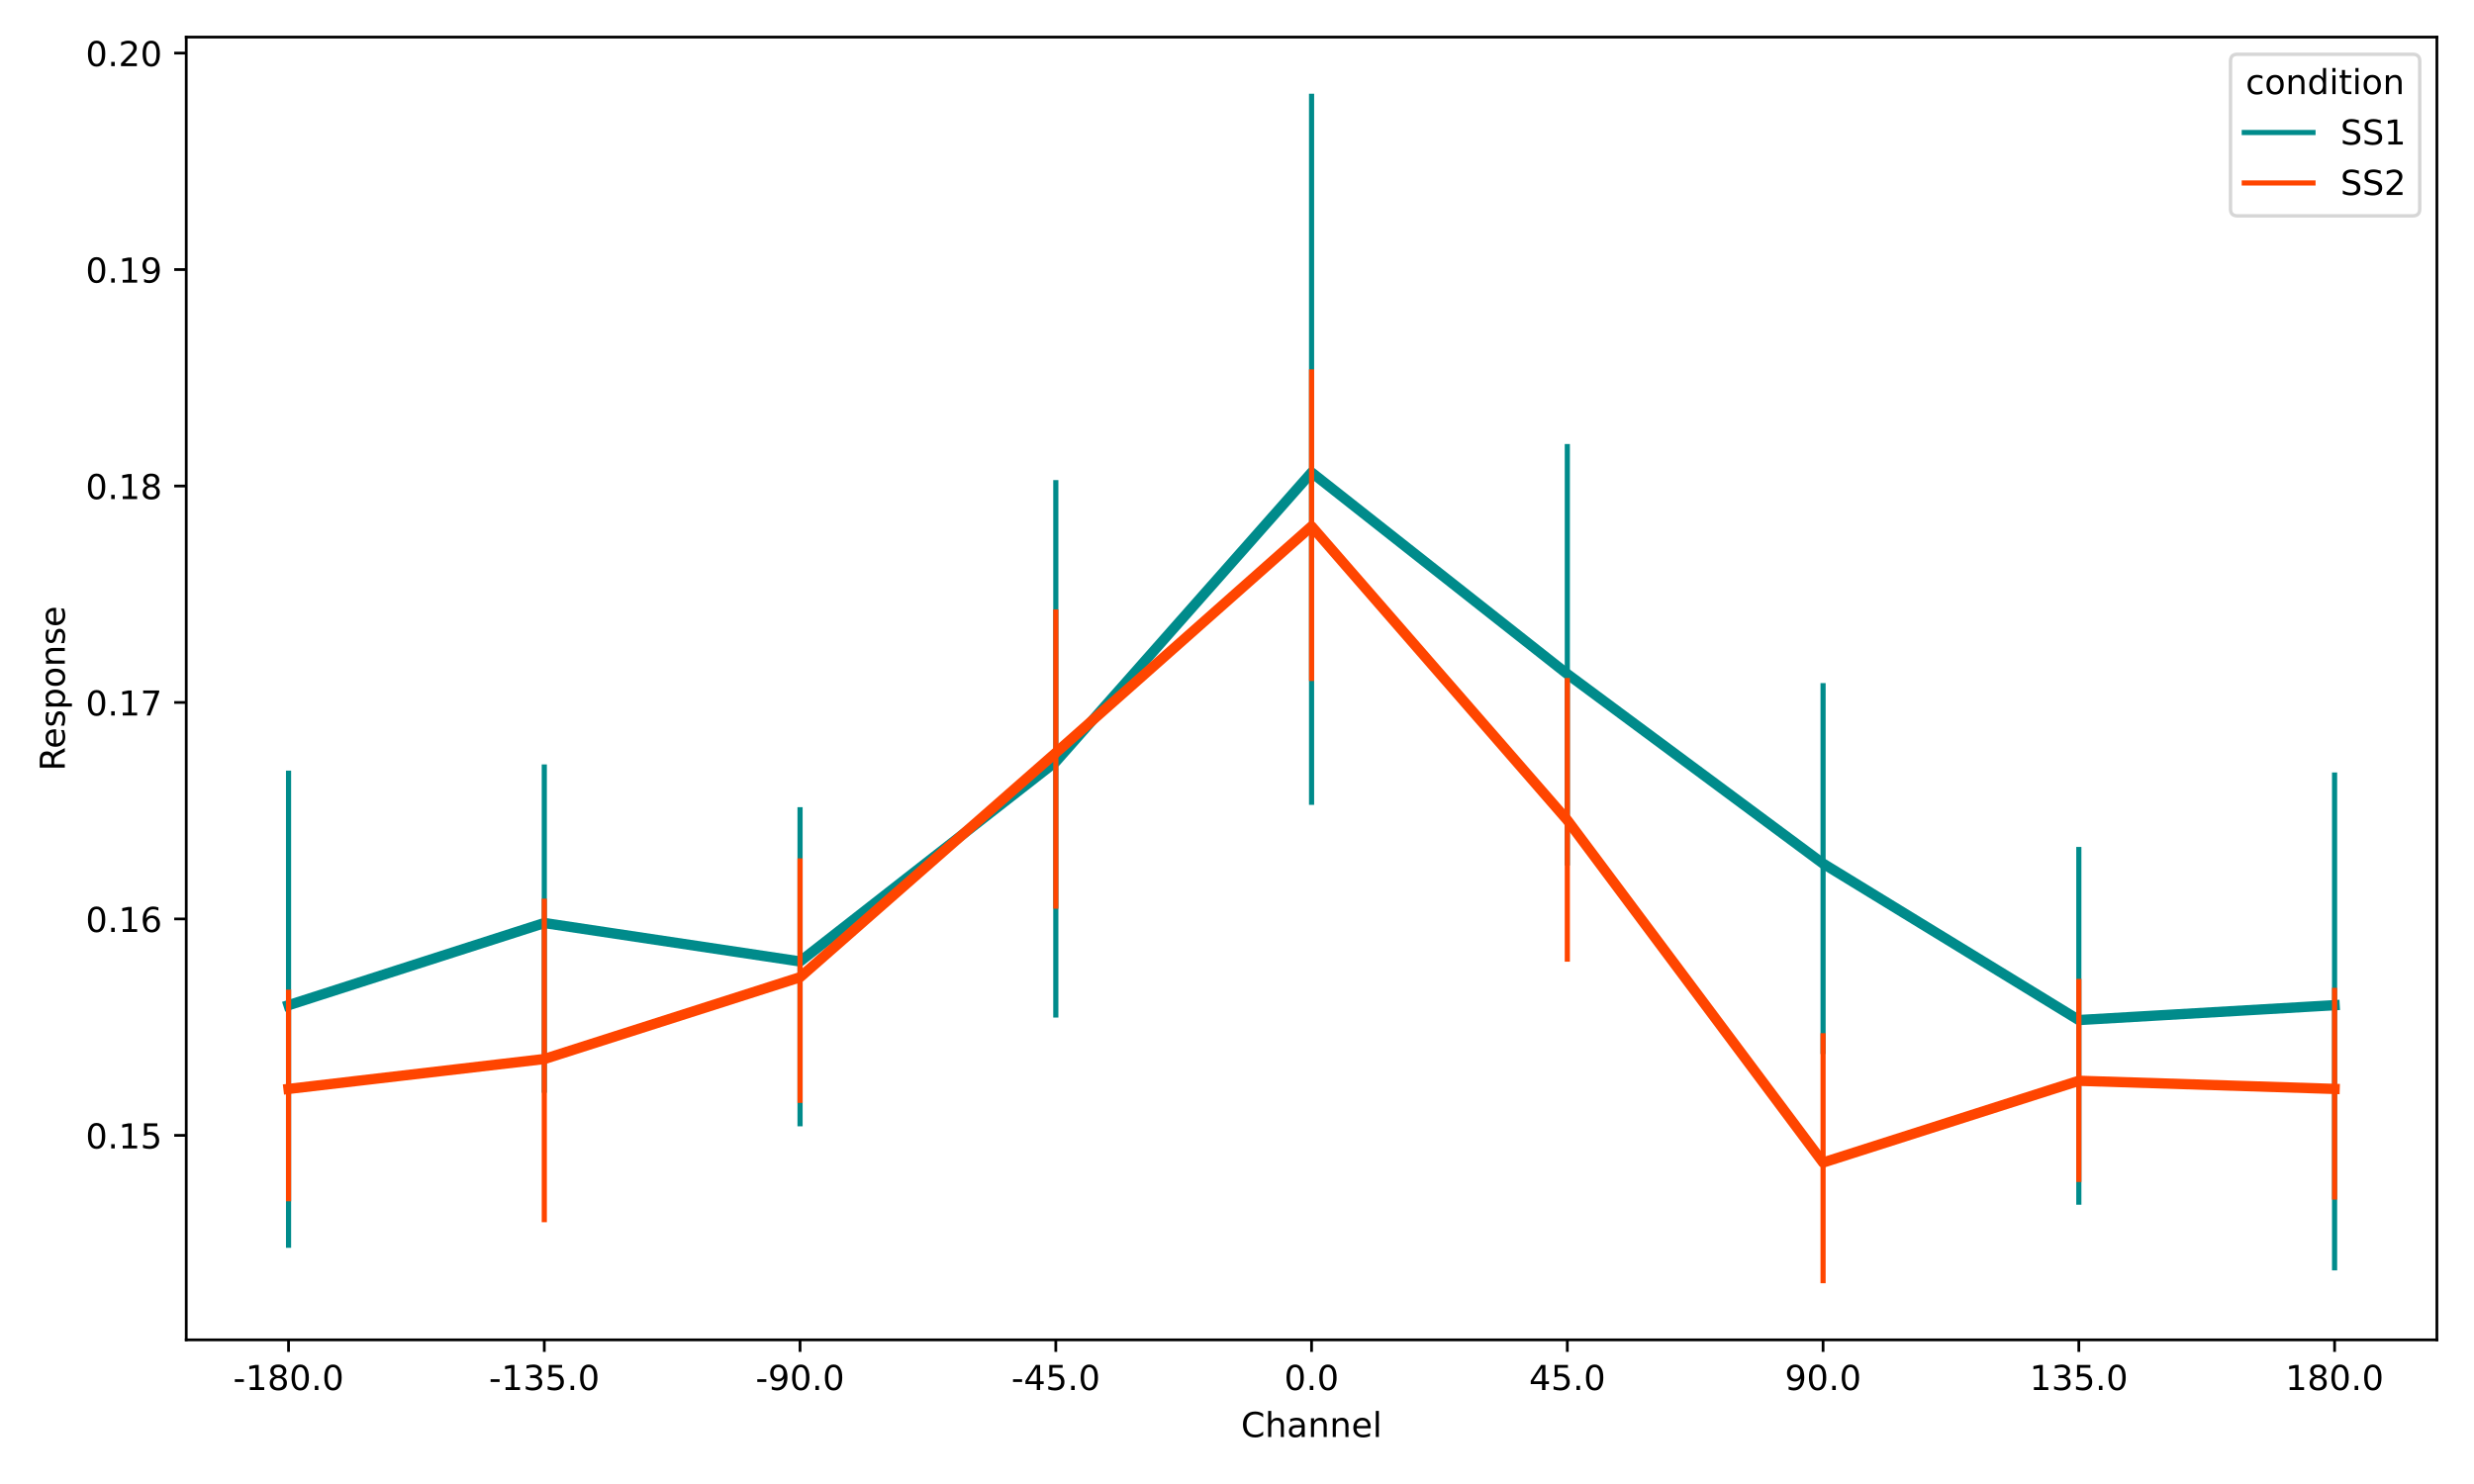
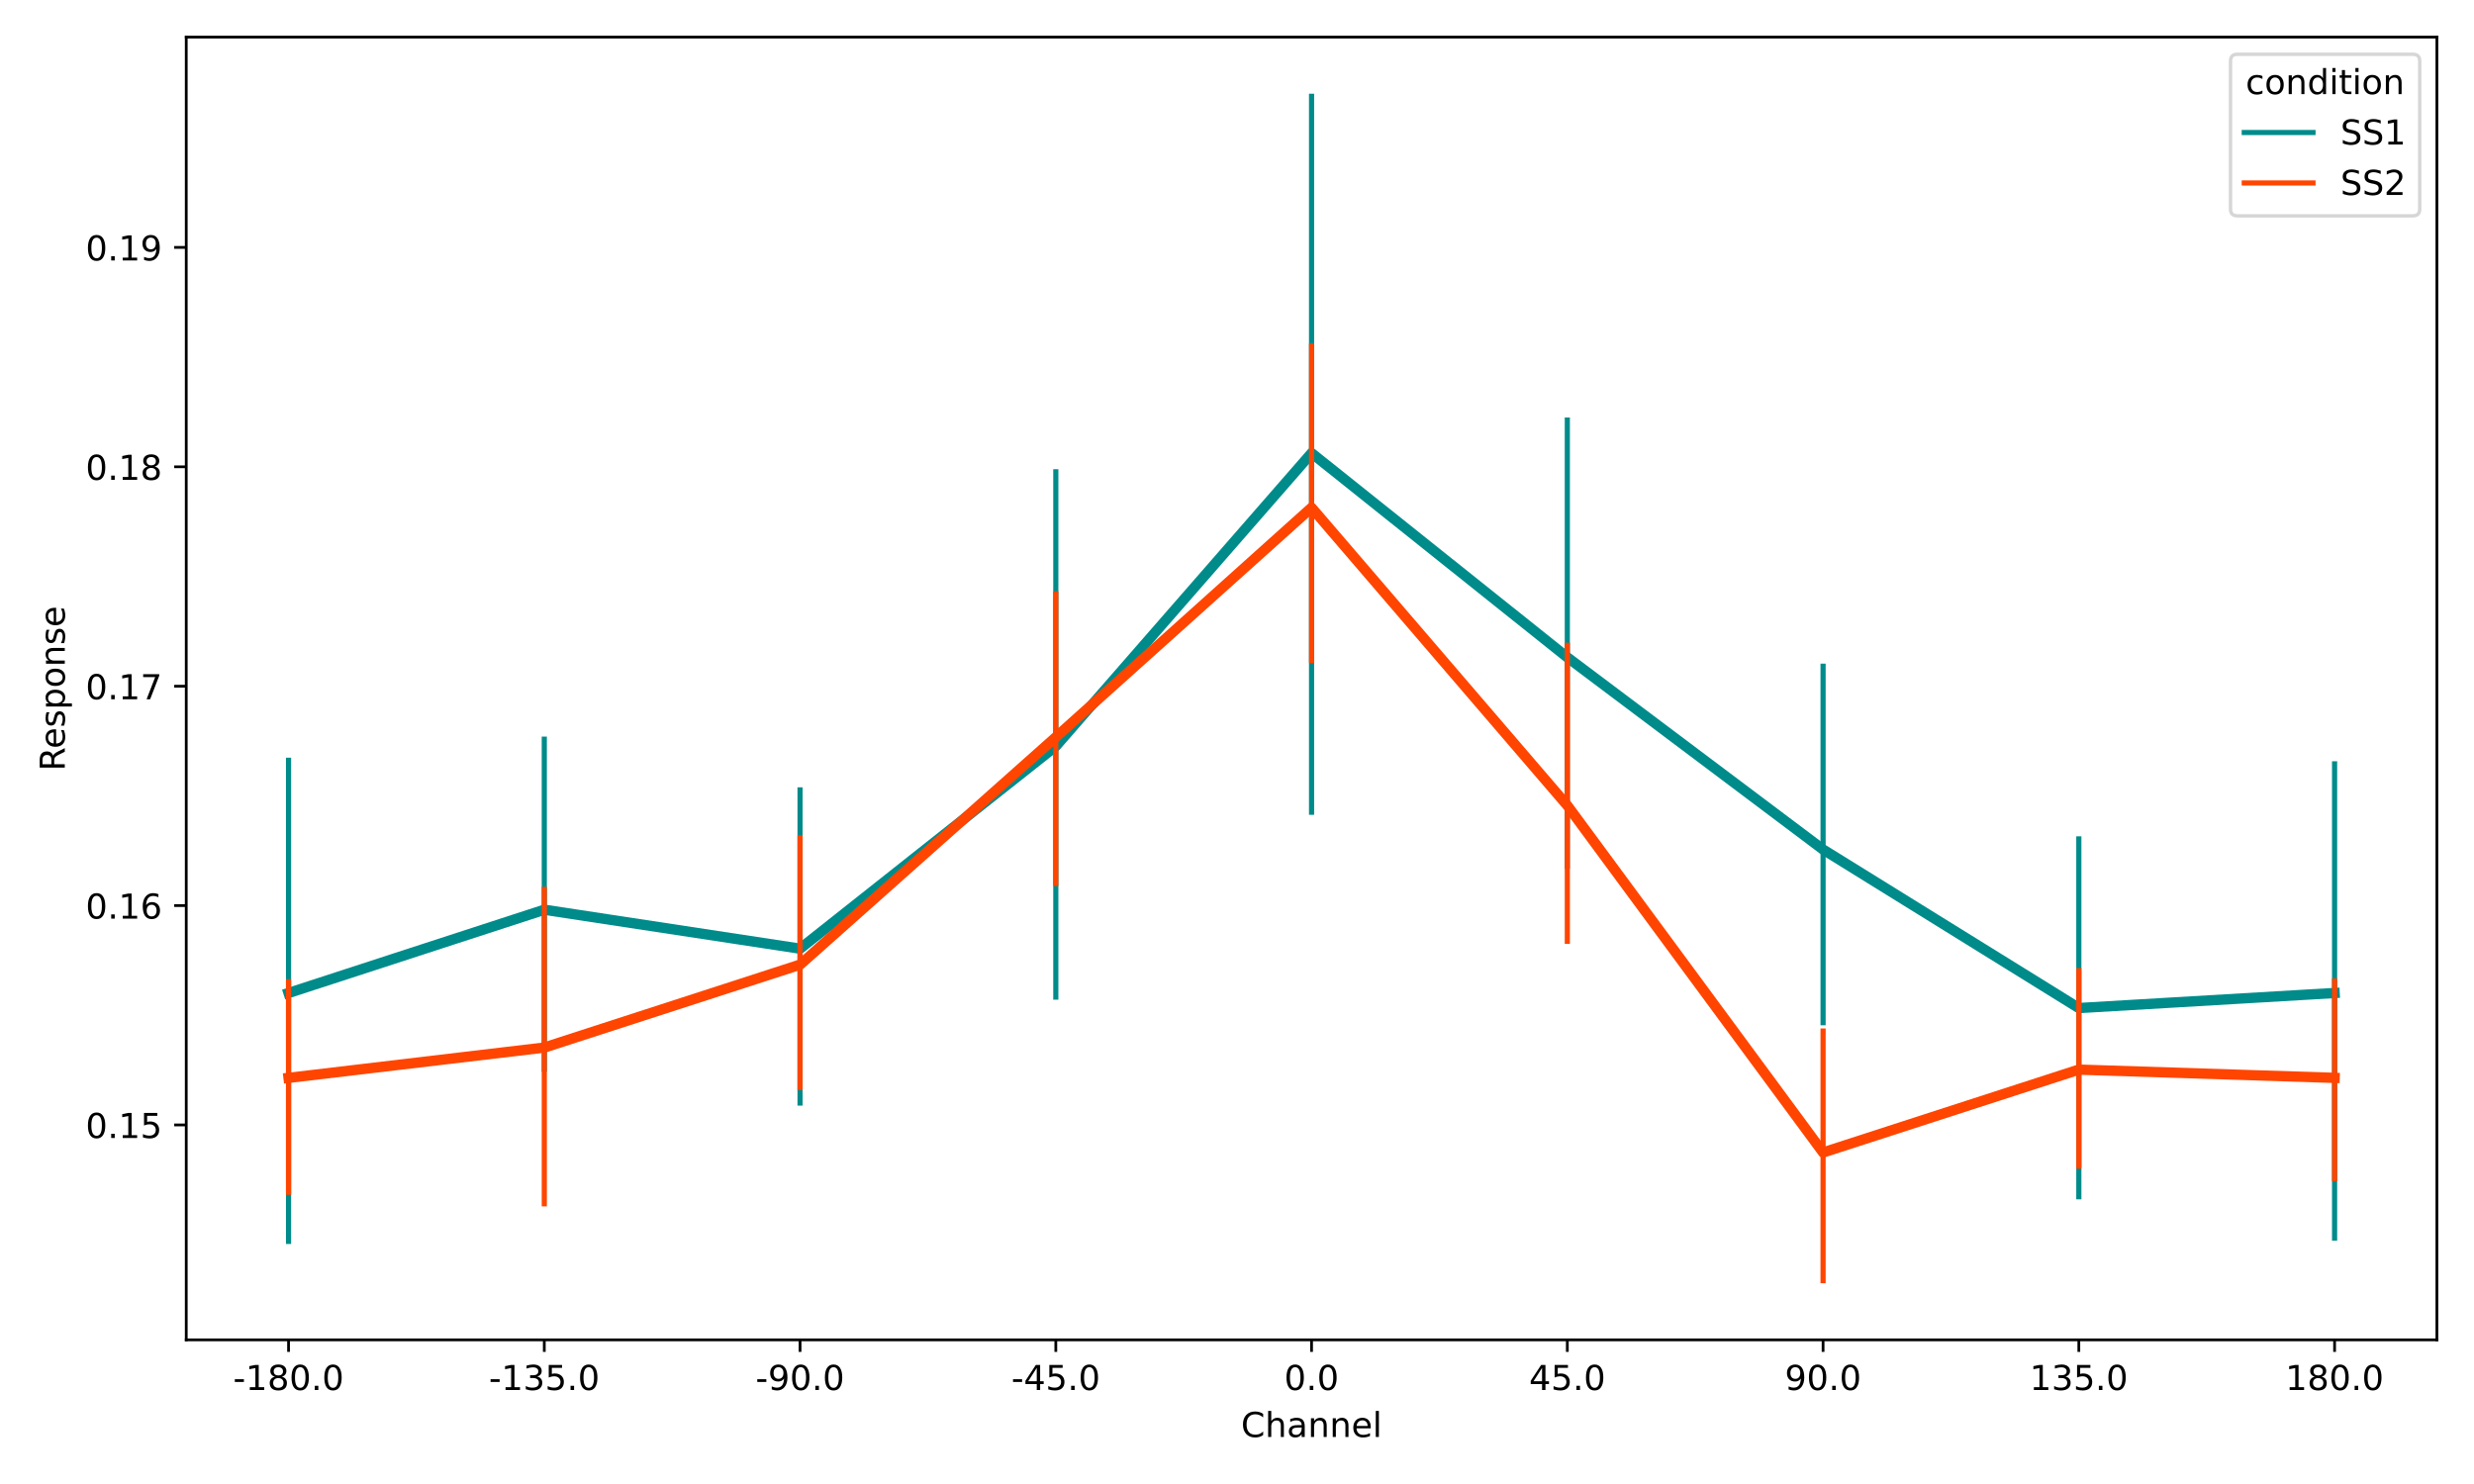
<svg xmlns="http://www.w3.org/2000/svg" xmlns:xlink="http://www.w3.org/1999/xlink" width="720pt" height="432pt" viewBox="0 0 720 432" version="1.1">
  <defs>
    <style type="text/css">*{stroke-linejoin: round; stroke-linecap: butt}</style>
  </defs>
  <g id="figure_1">
    <g id="patch_1">
      <path d="M 0 432  L 720 432  L 720 0  L 0 0  z " style="fill: #ffffff" />
    </g>
    <g id="axes_1">
      <g id="patch_2">
        <path d="M 54.2 390.04  L 709.2 390.04  L 709.2 10.8  L 54.2 10.8  z " style="fill: #ffffff" />
      </g>
      <g id="matplotlib.axis_1">
        <g id="xtick_1">
          <g id="line2d_1">
            <defs>
-               <path id="m1fd7bcbd17" d="M 0 0  L 0 3.5  " style="stroke: #000000; stroke-width: 0.8" />
+               <path id="m93ce94d914" d="M 0 0  L 0 3.5  " style="stroke: #000000; stroke-width: 0.8" />
            </defs>
            <g>
-               <use xlink:href="#m1fd7bcbd17" x="83.973" y="390.04" style="stroke: #000000; stroke-width: 0.8" />
+               <use xlink:href="#m93ce94d914" x="83.973" y="390.04" style="stroke: #000000; stroke-width: 0.8" />
            </g>
          </g>
          <g id="text_1">
-             <g transform="translate(67.85476 404.6384) scale(0.1 -0.1)">
-               <defs>
-                 <path id="DejaVuSans-2d" d="M 313 2009  L 1997 2009  L 1997 1497  L 313 1497  L 313 2009  z " transform="scale(0.015625)" />
-                 <path id="DejaVuSans-31" d="M 794 531  L 1825 531  L 1825 4091  L 703 3866  L 703 4441  L 1819 4666  L 2450 4666  L 2450 531  L 3481 531  L 3481 0  L 794 0  L 794 531  z " transform="scale(0.015625)" />
-                 <path id="DejaVuSans-38" d="M 2034 2216  Q 1584 2216 1326 1975  Q 1069 1734 1069 1313  Q 1069 891 1326 650  Q 1584 409 2034 409  Q 2484 409 2743 651  Q 3003 894 3003 1313  Q 3003 1734 2745 1975  Q 2488 2216 2034 2216  z M 1403 2484  Q 997 2584 770 2862  Q 544 3141 544 3541  Q 544 4100 942 4425  Q 1341 4750 2034 4750  Q 2731 4750 3128 4425  Q 3525 4100 3525 3541  Q 3525 3141 3298 2862  Q 3072 2584 2669 2484  Q 3125 2378 3379 2068  Q 3634 1759 3634 1313  Q 3634 634 3220 271  Q 2806 -91 2034 -91  Q 1263 -91 848 271  Q 434 634 434 1313  Q 434 1759 690 2068  Q 947 2378 1403 2484  z M 1172 3481  Q 1172 3119 1398 2916  Q 1625 2713 2034 2713  Q 2441 2713 2670 2916  Q 2900 3119 2900 3481  Q 2900 3844 2670 4047  Q 2441 4250 2034 4250  Q 1625 4250 1398 4047  Q 1172 3844 1172 3481  z " transform="scale(0.015625)" />
-                 <path id="DejaVuSans-30" d="M 2034 4250  Q 1547 4250 1301 3770  Q 1056 3291 1056 2328  Q 1056 1369 1301 889  Q 1547 409 2034 409  Q 2525 409 2770 889  Q 3016 1369 3016 2328  Q 3016 3291 2770 3770  Q 2525 4250 2034 4250  z M 2034 4750  Q 2819 4750 3233 4129  Q 3647 3509 3647 2328  Q 3647 1150 3233 529  Q 2819 -91 2034 -91  Q 1250 -91 836 529  Q 422 1150 422 2328  Q 422 3509 836 4129  Q 1250 4750 2034 4750  z " transform="scale(0.015625)" />
-                 <path id="DejaVuSans-2e" d="M 684 794  L 1344 794  L 1344 0  L 684 0  L 684 794  z " transform="scale(0.015625)" />
-               </defs>
-               <use xlink:href="#DejaVuSans-2d" />
-               <use xlink:href="#DejaVuSans-31" x="36.084" />
-               <use xlink:href="#DejaVuSans-38" x="99.707" />
-               <use xlink:href="#DejaVuSans-30" x="163.33" />
-               <use xlink:href="#DejaVuSans-2e" x="226.953" />
-               <use xlink:href="#DejaVuSans-30" x="258.74" />
-             </g>
+             <text style="font: 10px 'DejaVu Sans', 'Bitstream Vera Sans', 'Computer Modern Sans Serif', 'Lucida Grande', 'Verdana', 'Geneva', 'Lucid', 'Arial', 'Helvetica', 'Avant Garde', sans-serif; text-anchor: middle" x="83.973" y="404.638" transform="rotate(-0 83.97273 404.6384)">-180.0</text>
          </g>
        </g>
        <g id="xtick_2">
          <g id="line2d_2">
            <g>
-               <use xlink:href="#m1fd7bcbd17" x="158.405" y="390.04" style="stroke: #000000; stroke-width: 0.8" />
+               <use xlink:href="#m93ce94d914" x="158.405" y="390.04" style="stroke: #000000; stroke-width: 0.8" />
            </g>
          </g>
          <g id="text_2">
-             <g transform="translate(142.2866 404.6384) scale(0.1 -0.1)">
-               <defs>
-                 <path id="DejaVuSans-33" d="M 2597 2516  Q 3050 2419 3304 2112  Q 3559 1806 3559 1356  Q 3559 666 3084 287  Q 2609 -91 1734 -91  Q 1441 -91 1130 -33  Q 819 25 488 141  L 488 750  Q 750 597 1062 519  Q 1375 441 1716 441  Q 2309 441 2620 675  Q 2931 909 2931 1356  Q 2931 1769 2642 2001  Q 2353 2234 1838 2234  L 1294 2234  L 1294 2753  L 1863 2753  Q 2328 2753 2575 2939  Q 2822 3125 2822 3475  Q 2822 3834 2567 4026  Q 2313 4219 1838 4219  Q 1578 4219 1281 4162  Q 984 4106 628 3988  L 628 4550  Q 988 4650 1302 4700  Q 1616 4750 1894 4750  Q 2613 4750 3031 4423  Q 3450 4097 3450 3541  Q 3450 3153 3228 2886  Q 3006 2619 2597 2516  z " transform="scale(0.015625)" />
-                 <path id="DejaVuSans-35" d="M 691 4666  L 3169 4666  L 3169 4134  L 1269 4134  L 1269 2991  Q 1406 3038 1543 3061  Q 1681 3084 1819 3084  Q 2600 3084 3056 2656  Q 3513 2228 3513 1497  Q 3513 744 3044 326  Q 2575 -91 1722 -91  Q 1428 -91 1123 -41  Q 819 9 494 109  L 494 744  Q 775 591 1075 516  Q 1375 441 1709 441  Q 2250 441 2565 725  Q 2881 1009 2881 1497  Q 2881 1984 2565 2268  Q 2250 2553 1709 2553  Q 1456 2553 1204 2497  Q 953 2441 691 2322  L 691 4666  z " transform="scale(0.015625)" />
-               </defs>
-               <use xlink:href="#DejaVuSans-2d" />
-               <use xlink:href="#DejaVuSans-31" x="36.084" />
-               <use xlink:href="#DejaVuSans-33" x="99.707" />
-               <use xlink:href="#DejaVuSans-35" x="163.33" />
-               <use xlink:href="#DejaVuSans-2e" x="226.953" />
-               <use xlink:href="#DejaVuSans-30" x="258.74" />
-             </g>
+             <text style="font: 10px 'DejaVu Sans', 'Bitstream Vera Sans', 'Computer Modern Sans Serif', 'Lucida Grande', 'Verdana', 'Geneva', 'Lucid', 'Arial', 'Helvetica', 'Avant Garde', sans-serif; text-anchor: middle" x="158.405" y="404.638" transform="rotate(-0 158.4045 404.6384)">-135.0</text>
          </g>
        </g>
        <g id="xtick_3">
          <g id="line2d_3">
            <g>
-               <use xlink:href="#m1fd7bcbd17" x="232.836" y="390.04" style="stroke: #000000; stroke-width: 0.8" />
+               <use xlink:href="#m93ce94d914" x="232.836" y="390.04" style="stroke: #000000; stroke-width: 0.8" />
            </g>
          </g>
          <g id="text_3">
-             <g transform="translate(219.8996 404.6384) scale(0.1 -0.1)">
-               <defs>
-                 <path id="DejaVuSans-39" d="M 703 97  L 703 672  Q 941 559 1184 500  Q 1428 441 1663 441  Q 2288 441 2617 861  Q 2947 1281 2994 2138  Q 2813 1869 2534 1725  Q 2256 1581 1919 1581  Q 1219 1581 811 2004  Q 403 2428 403 3163  Q 403 3881 828 4315  Q 1253 4750 1959 4750  Q 2769 4750 3195 4129  Q 3622 3509 3622 2328  Q 3622 1225 3098 567  Q 2575 -91 1691 -91  Q 1453 -91 1209 -44  Q 966 3 703 97  z M 1959 2075  Q 2384 2075 2632 2365  Q 2881 2656 2881 3163  Q 2881 3666 2632 3958  Q 2384 4250 1959 4250  Q 1534 4250 1286 3958  Q 1038 3666 1038 3163  Q 1038 2656 1286 2365  Q 1534 2075 1959 2075  z " transform="scale(0.015625)" />
-               </defs>
-               <use xlink:href="#DejaVuSans-2d" />
-               <use xlink:href="#DejaVuSans-39" x="36.084" />
-               <use xlink:href="#DejaVuSans-30" x="99.707" />
-               <use xlink:href="#DejaVuSans-2e" x="163.33" />
-               <use xlink:href="#DejaVuSans-30" x="195.117" />
-             </g>
+             <text style="font: 10px 'DejaVu Sans', 'Bitstream Vera Sans', 'Computer Modern Sans Serif', 'Lucida Grande', 'Verdana', 'Geneva', 'Lucid', 'Arial', 'Helvetica', 'Avant Garde', sans-serif; text-anchor: middle" x="232.836" y="404.638" transform="rotate(-0 232.8364 404.6384)">-90.0</text>
          </g>
        </g>
        <g id="xtick_4">
          <g id="line2d_4">
            <g>
-               <use xlink:href="#m1fd7bcbd17" x="307.268" y="390.04" style="stroke: #000000; stroke-width: 0.8" />
+               <use xlink:href="#m93ce94d914" x="307.268" y="390.04" style="stroke: #000000; stroke-width: 0.8" />
            </g>
          </g>
          <g id="text_4">
-             <g transform="translate(294.3315 404.6384) scale(0.1 -0.1)">
-               <defs>
-                 <path id="DejaVuSans-34" d="M 2419 4116  L 825 1625  L 2419 1625  L 2419 4116  z M 2253 4666  L 3047 4666  L 3047 1625  L 3713 1625  L 3713 1100  L 3047 1100  L 3047 0  L 2419 0  L 2419 1100  L 313 1100  L 313 1709  L 2253 4666  z " transform="scale(0.015625)" />
-               </defs>
-               <use xlink:href="#DejaVuSans-2d" />
-               <use xlink:href="#DejaVuSans-34" x="36.084" />
-               <use xlink:href="#DejaVuSans-35" x="99.707" />
-               <use xlink:href="#DejaVuSans-2e" x="163.33" />
-               <use xlink:href="#DejaVuSans-30" x="195.117" />
-             </g>
+             <text style="font: 10px 'DejaVu Sans', 'Bitstream Vera Sans', 'Computer Modern Sans Serif', 'Lucida Grande', 'Verdana', 'Geneva', 'Lucid', 'Arial', 'Helvetica', 'Avant Garde', sans-serif; text-anchor: middle" x="307.268" y="404.638" transform="rotate(-0 307.2682 404.6384)">-45.0</text>
          </g>
        </g>
        <g id="xtick_5">
          <g id="line2d_5">
            <g>
-               <use xlink:href="#m1fd7bcbd17" x="381.7" y="390.04" style="stroke: #000000; stroke-width: 0.8" />
+               <use xlink:href="#m93ce94d914" x="381.7" y="390.04" style="stroke: #000000; stroke-width: 0.8" />
            </g>
          </g>
          <g id="text_5">
-             <g transform="translate(373.7484 404.6384) scale(0.1 -0.1)">
-               <use xlink:href="#DejaVuSans-30" />
-               <use xlink:href="#DejaVuSans-2e" x="63.623" />
-               <use xlink:href="#DejaVuSans-30" x="95.41" />
-             </g>
+             <text style="font: 10px 'DejaVu Sans', 'Bitstream Vera Sans', 'Computer Modern Sans Serif', 'Lucida Grande', 'Verdana', 'Geneva', 'Lucid', 'Arial', 'Helvetica', 'Avant Garde', sans-serif; text-anchor: middle" x="381.7" y="404.638" transform="rotate(-0 381.7 404.6384)">0.0</text>
          </g>
        </g>
        <g id="xtick_6">
          <g id="line2d_6">
            <g>
-               <use xlink:href="#m1fd7bcbd17" x="456.132" y="390.04" style="stroke: #000000; stroke-width: 0.8" />
+               <use xlink:href="#m93ce94d914" x="456.132" y="390.04" style="stroke: #000000; stroke-width: 0.8" />
            </g>
          </g>
          <g id="text_6">
-             <g transform="translate(444.999 404.6384) scale(0.1 -0.1)">
-               <use xlink:href="#DejaVuSans-34" />
-               <use xlink:href="#DejaVuSans-35" x="63.623" />
-               <use xlink:href="#DejaVuSans-2e" x="127.246" />
-               <use xlink:href="#DejaVuSans-30" x="159.033" />
-             </g>
+             <text style="font: 10px 'DejaVu Sans', 'Bitstream Vera Sans', 'Computer Modern Sans Serif', 'Lucida Grande', 'Verdana', 'Geneva', 'Lucid', 'Arial', 'Helvetica', 'Avant Garde', sans-serif; text-anchor: middle" x="456.132" y="404.638" transform="rotate(-0 456.1318 404.6384)">45.0</text>
          </g>
        </g>
        <g id="xtick_7">
          <g id="line2d_7">
            <g>
-               <use xlink:href="#m1fd7bcbd17" x="530.564" y="390.04" style="stroke: #000000; stroke-width: 0.8" />
+               <use xlink:href="#m93ce94d914" x="530.564" y="390.04" style="stroke: #000000; stroke-width: 0.8" />
            </g>
          </g>
          <g id="text_7">
-             <g transform="translate(519.4308 404.6384) scale(0.1 -0.1)">
-               <use xlink:href="#DejaVuSans-39" />
-               <use xlink:href="#DejaVuSans-30" x="63.623" />
-               <use xlink:href="#DejaVuSans-2e" x="127.246" />
-               <use xlink:href="#DejaVuSans-30" x="159.033" />
-             </g>
+             <text style="font: 10px 'DejaVu Sans', 'Bitstream Vera Sans', 'Computer Modern Sans Serif', 'Lucida Grande', 'Verdana', 'Geneva', 'Lucid', 'Arial', 'Helvetica', 'Avant Garde', sans-serif; text-anchor: middle" x="530.564" y="404.638" transform="rotate(-0 530.5636 404.6384)">90.0</text>
          </g>
        </g>
        <g id="xtick_8">
          <g id="line2d_8">
            <g>
-               <use xlink:href="#m1fd7bcbd17" x="604.995" y="390.04" style="stroke: #000000; stroke-width: 0.8" />
+               <use xlink:href="#m93ce94d914" x="604.995" y="390.04" style="stroke: #000000; stroke-width: 0.8" />
            </g>
          </g>
          <g id="text_8">
-             <g transform="translate(590.6814 404.6384) scale(0.1 -0.1)">
-               <use xlink:href="#DejaVuSans-31" />
-               <use xlink:href="#DejaVuSans-33" x="63.623" />
-               <use xlink:href="#DejaVuSans-35" x="127.246" />
-               <use xlink:href="#DejaVuSans-2e" x="190.869" />
-               <use xlink:href="#DejaVuSans-30" x="222.656" />
-             </g>
+             <text style="font: 10px 'DejaVu Sans', 'Bitstream Vera Sans', 'Computer Modern Sans Serif', 'Lucida Grande', 'Verdana', 'Geneva', 'Lucid', 'Arial', 'Helvetica', 'Avant Garde', sans-serif; text-anchor: middle" x="604.995" y="404.638" transform="rotate(-0 604.9955 404.6384)">135.0</text>
          </g>
        </g>
        <g id="xtick_9">
          <g id="line2d_9">
            <g>
-               <use xlink:href="#m1fd7bcbd17" x="679.427" y="390.04" style="stroke: #000000; stroke-width: 0.8" />
+               <use xlink:href="#m93ce94d914" x="679.427" y="390.04" style="stroke: #000000; stroke-width: 0.8" />
            </g>
          </g>
          <g id="text_9">
-             <g transform="translate(665.1132 404.6384) scale(0.1 -0.1)">
-               <use xlink:href="#DejaVuSans-31" />
-               <use xlink:href="#DejaVuSans-38" x="63.623" />
-               <use xlink:href="#DejaVuSans-30" x="127.246" />
-               <use xlink:href="#DejaVuSans-2e" x="190.869" />
-               <use xlink:href="#DejaVuSans-30" x="222.656" />
-             </g>
+             <text style="font: 10px 'DejaVu Sans', 'Bitstream Vera Sans', 'Computer Modern Sans Serif', 'Lucida Grande', 'Verdana', 'Geneva', 'Lucid', 'Arial', 'Helvetica', 'Avant Garde', sans-serif; text-anchor: middle" x="679.427" y="404.638" transform="rotate(-0 679.4273 404.6384)">180.0</text>
          </g>
        </g>
        <g id="text_10">
-           <g transform="translate(361.1727 418.3166) scale(0.1 -0.1)">
-             <defs>
-               <path id="DejaVuSans-43" d="M 4122 4306  L 4122 3641  Q 3803 3938 3442 4084  Q 3081 4231 2675 4231  Q 1875 4231 1450 3742  Q 1025 3253 1025 2328  Q 1025 1406 1450 917  Q 1875 428 2675 428  Q 3081 428 3442 575  Q 3803 722 4122 1019  L 4122 359  Q 3791 134 3420 21  Q 3050 -91 2638 -91  Q 1578 -91 968 557  Q 359 1206 359 2328  Q 359 3453 968 4101  Q 1578 4750 2638 4750  Q 3056 4750 3426 4639  Q 3797 4528 4122 4306  z " transform="scale(0.015625)" />
-               <path id="DejaVuSans-68" d="M 3513 2113  L 3513 0  L 2938 0  L 2938 2094  Q 2938 2591 2744 2837  Q 2550 3084 2163 3084  Q 1697 3084 1428 2787  Q 1159 2491 1159 1978  L 1159 0  L 581 0  L 581 4863  L 1159 4863  L 1159 2956  Q 1366 3272 1645 3428  Q 1925 3584 2291 3584  Q 2894 3584 3203 3211  Q 3513 2838 3513 2113  z " transform="scale(0.015625)" />
-               <path id="DejaVuSans-61" d="M 2194 1759  Q 1497 1759 1228 1600  Q 959 1441 959 1056  Q 959 750 1161 570  Q 1363 391 1709 391  Q 2188 391 2477 730  Q 2766 1069 2766 1631  L 2766 1759  L 2194 1759  z M 3341 1997  L 3341 0  L 2766 0  L 2766 531  Q 2569 213 2275 61  Q 1981 -91 1556 -91  Q 1019 -91 701 211  Q 384 513 384 1019  Q 384 1609 779 1909  Q 1175 2209 1959 2209  L 2766 2209  L 2766 2266  Q 2766 2663 2505 2880  Q 2244 3097 1772 3097  Q 1472 3097 1187 3025  Q 903 2953 641 2809  L 641 3341  Q 956 3463 1253 3523  Q 1550 3584 1831 3584  Q 2591 3584 2966 3190  Q 3341 2797 3341 1997  z " transform="scale(0.015625)" />
-               <path id="DejaVuSans-6e" d="M 3513 2113  L 3513 0  L 2938 0  L 2938 2094  Q 2938 2591 2744 2837  Q 2550 3084 2163 3084  Q 1697 3084 1428 2787  Q 1159 2491 1159 1978  L 1159 0  L 581 0  L 581 3500  L 1159 3500  L 1159 2956  Q 1366 3272 1645 3428  Q 1925 3584 2291 3584  Q 2894 3584 3203 3211  Q 3513 2838 3513 2113  z " transform="scale(0.015625)" />
-               <path id="DejaVuSans-65" d="M 3597 1894  L 3597 1613  L 953 1613  Q 991 1019 1311 708  Q 1631 397 2203 397  Q 2534 397 2845 478  Q 3156 559 3463 722  L 3463 178  Q 3153 47 2828 -22  Q 2503 -91 2169 -91  Q 1331 -91 842 396  Q 353 884 353 1716  Q 353 2575 817 3079  Q 1281 3584 2069 3584  Q 2775 3584 3186 3129  Q 3597 2675 3597 1894  z M 3022 2063  Q 3016 2534 2758 2815  Q 2500 3097 2075 3097  Q 1594 3097 1305 2825  Q 1016 2553 972 2059  L 3022 2063  z " transform="scale(0.015625)" />
-               <path id="DejaVuSans-6c" d="M 603 4863  L 1178 4863  L 1178 0  L 603 0  L 603 4863  z " transform="scale(0.015625)" />
-             </defs>
-             <use xlink:href="#DejaVuSans-43" />
-             <use xlink:href="#DejaVuSans-68" x="69.824" />
-             <use xlink:href="#DejaVuSans-61" x="133.203" />
-             <use xlink:href="#DejaVuSans-6e" x="194.482" />
-             <use xlink:href="#DejaVuSans-6e" x="257.861" />
-             <use xlink:href="#DejaVuSans-65" x="321.24" />
-             <use xlink:href="#DejaVuSans-6c" x="382.764" />
-           </g>
+           <text style="font: 10px 'DejaVu Sans', 'Bitstream Vera Sans', 'Computer Modern Sans Serif', 'Lucida Grande', 'Verdana', 'Geneva', 'Lucid', 'Arial', 'Helvetica', 'Avant Garde', sans-serif; text-anchor: middle" x="381.7" y="418.317" transform="rotate(-0 381.7 418.3166)">Channel</text>
        </g>
      </g>
      <g id="matplotlib.axis_2">
        <g id="ytick_1">
          <g id="line2d_10">
            <defs>
-               <path id="m4becbd8e7d" d="M 0 0  L -3.5 0  " style="stroke: #000000; stroke-width: 0.8" />
+               <path id="mf603cc6a77" d="M 0 0  L -3.5 0  " style="stroke: #000000; stroke-width: 0.8" />
            </defs>
            <g>
-               <use xlink:href="#m4becbd8e7d" x="54.2" y="330.514" style="stroke: #000000; stroke-width: 0.8" />
+               <use xlink:href="#mf603cc6a77" x="54.2" y="327.478" style="stroke: #000000; stroke-width: 0.8" />
            </g>
          </g>
          <g id="text_11">
-             <g transform="translate(24.93437 334.3135) scale(0.1 -0.1)">
-               <use xlink:href="#DejaVuSans-30" />
-               <use xlink:href="#DejaVuSans-2e" x="63.623" />
-               <use xlink:href="#DejaVuSans-31" x="95.41" />
-               <use xlink:href="#DejaVuSans-35" x="159.033" />
-             </g>
+             <text style="font: 10px 'DejaVu Sans', 'Bitstream Vera Sans', 'Computer Modern Sans Serif', 'Lucida Grande', 'Verdana', 'Geneva', 'Lucid', 'Arial', 'Helvetica', 'Avant Garde', sans-serif; text-anchor: end" x="47.2" y="331.277" transform="rotate(-0 47.2 331.2773)">0.15</text>
          </g>
        </g>
        <g id="ytick_2">
          <g id="line2d_11">
            <g>
-               <use xlink:href="#m4becbd8e7d" x="54.2" y="267.503" style="stroke: #000000; stroke-width: 0.8" />
+               <use xlink:href="#mf603cc6a77" x="54.2" y="263.615" style="stroke: #000000; stroke-width: 0.8" />
            </g>
          </g>
          <g id="text_12">
-             <g transform="translate(24.93437 271.3019) scale(0.1 -0.1)">
-               <defs>
-                 <path id="DejaVuSans-36" d="M 2113 2584  Q 1688 2584 1439 2293  Q 1191 2003 1191 1497  Q 1191 994 1439 701  Q 1688 409 2113 409  Q 2538 409 2786 701  Q 3034 994 3034 1497  Q 3034 2003 2786 2293  Q 2538 2584 2113 2584  z M 3366 4563  L 3366 3988  Q 3128 4100 2886 4159  Q 2644 4219 2406 4219  Q 1781 4219 1451 3797  Q 1122 3375 1075 2522  Q 1259 2794 1537 2939  Q 1816 3084 2150 3084  Q 2853 3084 3261 2657  Q 3669 2231 3669 1497  Q 3669 778 3244 343  Q 2819 -91 2113 -91  Q 1303 -91 875 529  Q 447 1150 447 2328  Q 447 3434 972 4092  Q 1497 4750 2381 4750  Q 2619 4750 2861 4703  Q 3103 4656 3366 4563  z " transform="scale(0.015625)" />
-               </defs>
-               <use xlink:href="#DejaVuSans-30" />
-               <use xlink:href="#DejaVuSans-2e" x="63.623" />
-               <use xlink:href="#DejaVuSans-31" x="95.41" />
-               <use xlink:href="#DejaVuSans-36" x="159.033" />
-             </g>
+             <text style="font: 10px 'DejaVu Sans', 'Bitstream Vera Sans', 'Computer Modern Sans Serif', 'Lucida Grande', 'Verdana', 'Geneva', 'Lucid', 'Arial', 'Helvetica', 'Avant Garde', sans-serif; text-anchor: end" x="47.2" y="267.414" transform="rotate(-0 47.2 267.4144)">0.16</text>
          </g>
        </g>
        <g id="ytick_3">
          <g id="line2d_12">
            <g>
-               <use xlink:href="#m4becbd8e7d" x="54.2" y="204.491" style="stroke: #000000; stroke-width: 0.8" />
+               <use xlink:href="#mf603cc6a77" x="54.2" y="199.752" style="stroke: #000000; stroke-width: 0.8" />
            </g>
          </g>
          <g id="text_13">
-             <g transform="translate(24.93437 208.2904) scale(0.1 -0.1)">
-               <defs>
-                 <path id="DejaVuSans-37" d="M 525 4666  L 3525 4666  L 3525 4397  L 1831 0  L 1172 0  L 2766 4134  L 525 4134  L 525 4666  z " transform="scale(0.015625)" />
-               </defs>
-               <use xlink:href="#DejaVuSans-30" />
-               <use xlink:href="#DejaVuSans-2e" x="63.623" />
-               <use xlink:href="#DejaVuSans-31" x="95.41" />
-               <use xlink:href="#DejaVuSans-37" x="159.033" />
-             </g>
+             <text style="font: 10px 'DejaVu Sans', 'Bitstream Vera Sans', 'Computer Modern Sans Serif', 'Lucida Grande', 'Verdana', 'Geneva', 'Lucid', 'Arial', 'Helvetica', 'Avant Garde', sans-serif; text-anchor: end" x="47.2" y="203.551" transform="rotate(-0 47.2 203.5515)">0.17</text>
          </g>
        </g>
        <g id="ytick_4">
          <g id="line2d_13">
            <g>
-               <use xlink:href="#m4becbd8e7d" x="54.2" y="141.48" style="stroke: #000000; stroke-width: 0.8" />
+               <use xlink:href="#mf603cc6a77" x="54.2" y="135.889" style="stroke: #000000; stroke-width: 0.8" />
            </g>
          </g>
          <g id="text_14">
-             <g transform="translate(24.93437 145.2789) scale(0.1 -0.1)">
-               <use xlink:href="#DejaVuSans-30" />
-               <use xlink:href="#DejaVuSans-2e" x="63.623" />
-               <use xlink:href="#DejaVuSans-31" x="95.41" />
-               <use xlink:href="#DejaVuSans-38" x="159.033" />
-             </g>
+             <text style="font: 10px 'DejaVu Sans', 'Bitstream Vera Sans', 'Computer Modern Sans Serif', 'Lucida Grande', 'Verdana', 'Geneva', 'Lucid', 'Arial', 'Helvetica', 'Avant Garde', sans-serif; text-anchor: end" x="47.2" y="139.689" transform="rotate(-0 47.2 139.6886)">0.18</text>
          </g>
        </g>
        <g id="ytick_5">
          <g id="line2d_14">
            <g>
-               <use xlink:href="#m4becbd8e7d" x="54.2" y="78.468" style="stroke: #000000; stroke-width: 0.8" />
+               <use xlink:href="#mf603cc6a77" x="54.2" y="72.026" style="stroke: #000000; stroke-width: 0.8" />
            </g>
          </g>
          <g id="text_15">
-             <g transform="translate(24.93437 82.26732) scale(0.1 -0.1)">
-               <use xlink:href="#DejaVuSans-30" />
-               <use xlink:href="#DejaVuSans-2e" x="63.623" />
-               <use xlink:href="#DejaVuSans-31" x="95.41" />
-               <use xlink:href="#DejaVuSans-39" x="159.033" />
-             </g>
-           </g>
-         </g>
-         <g id="ytick_6">
-           <g id="line2d_15">
-             <g>
-               <use xlink:href="#m4becbd8e7d" x="54.2" y="15.457" style="stroke: #000000; stroke-width: 0.8" />
-             </g>
-           </g>
-           <g id="text_16">
-             <g transform="translate(24.93437 19.25578) scale(0.1 -0.1)">
-               <defs>
-                 <path id="DejaVuSans-32" d="M 1228 531  L 3431 531  L 3431 0  L 469 0  L 469 531  Q 828 903 1448 1529  Q 2069 2156 2228 2338  Q 2531 2678 2651 2914  Q 2772 3150 2772 3378  Q 2772 3750 2511 3984  Q 2250 4219 1831 4219  Q 1534 4219 1204 4116  Q 875 4013 500 3803  L 500 4441  Q 881 4594 1212 4672  Q 1544 4750 1819 4750  Q 2544 4750 2975 4387  Q 3406 4025 3406 3419  Q 3406 3131 3298 2873  Q 3191 2616 2906 2266  Q 2828 2175 2409 1742  Q 1991 1309 1228 531  z " transform="scale(0.015625)" />
-               </defs>
-               <use xlink:href="#DejaVuSans-30" />
-               <use xlink:href="#DejaVuSans-2e" x="63.623" />
-               <use xlink:href="#DejaVuSans-32" x="95.41" />
-               <use xlink:href="#DejaVuSans-30" x="159.033" />
-             </g>
-           </g>
-         </g>
-         <g id="text_17">
-           <g transform="translate(18.85469 224.4341) rotate(-90) scale(0.1 -0.1)">
-             <defs>
-               <path id="DejaVuSans-52" d="M 2841 2188  Q 3044 2119 3236 1894  Q 3428 1669 3622 1275  L 4263 0  L 3584 0  L 2988 1197  Q 2756 1666 2539 1819  Q 2322 1972 1947 1972  L 1259 1972  L 1259 0  L 628 0  L 628 4666  L 2053 4666  Q 2853 4666 3247 4331  Q 3641 3997 3641 3322  Q 3641 2881 3436 2590  Q 3231 2300 2841 2188  z M 1259 4147  L 1259 2491  L 2053 2491  Q 2509 2491 2742 2702  Q 2975 2913 2975 3322  Q 2975 3731 2742 3939  Q 2509 4147 2053 4147  L 1259 4147  z " transform="scale(0.015625)" />
-               <path id="DejaVuSans-73" d="M 2834 3397  L 2834 2853  Q 2591 2978 2328 3040  Q 2066 3103 1784 3103  Q 1356 3103 1142 2972  Q 928 2841 928 2578  Q 928 2378 1081 2264  Q 1234 2150 1697 2047  L 1894 2003  Q 2506 1872 2764 1633  Q 3022 1394 3022 966  Q 3022 478 2636 193  Q 2250 -91 1575 -91  Q 1294 -91 989 -36  Q 684 19 347 128  L 347 722  Q 666 556 975 473  Q 1284 391 1588 391  Q 1994 391 2212 530  Q 2431 669 2431 922  Q 2431 1156 2273 1281  Q 2116 1406 1581 1522  L 1381 1569  Q 847 1681 609 1914  Q 372 2147 372 2553  Q 372 3047 722 3315  Q 1072 3584 1716 3584  Q 2034 3584 2315 3537  Q 2597 3491 2834 3397  z " transform="scale(0.015625)" />
-               <path id="DejaVuSans-70" d="M 1159 525  L 1159 -1331  L 581 -1331  L 581 3500  L 1159 3500  L 1159 2969  Q 1341 3281 1617 3432  Q 1894 3584 2278 3584  Q 2916 3584 3314 3078  Q 3713 2572 3713 1747  Q 3713 922 3314 415  Q 2916 -91 2278 -91  Q 1894 -91 1617 61  Q 1341 213 1159 525  z M 3116 1747  Q 3116 2381 2855 2742  Q 2594 3103 2138 3103  Q 1681 3103 1420 2742  Q 1159 2381 1159 1747  Q 1159 1113 1420 752  Q 1681 391 2138 391  Q 2594 391 2855 752  Q 3116 1113 3116 1747  z " transform="scale(0.015625)" />
-               <path id="DejaVuSans-6f" d="M 1959 3097  Q 1497 3097 1228 2736  Q 959 2375 959 1747  Q 959 1119 1226 758  Q 1494 397 1959 397  Q 2419 397 2687 759  Q 2956 1122 2956 1747  Q 2956 2369 2687 2733  Q 2419 3097 1959 3097  z M 1959 3584  Q 2709 3584 3137 3096  Q 3566 2609 3566 1747  Q 3566 888 3137 398  Q 2709 -91 1959 -91  Q 1206 -91 779 398  Q 353 888 353 1747  Q 353 2609 779 3096  Q 1206 3584 1959 3584  z " transform="scale(0.015625)" />
-             </defs>
-             <use xlink:href="#DejaVuSans-52" />
-             <use xlink:href="#DejaVuSans-65" x="64.982" />
-             <use xlink:href="#DejaVuSans-73" x="126.506" />
-             <use xlink:href="#DejaVuSans-70" x="178.605" />
-             <use xlink:href="#DejaVuSans-6f" x="242.082" />
-             <use xlink:href="#DejaVuSans-6e" x="303.264" />
-             <use xlink:href="#DejaVuSans-73" x="366.643" />
-             <use xlink:href="#DejaVuSans-65" x="418.742" />
-           </g>
-         </g>
+             <text style="font: 10px 'DejaVu Sans', 'Bitstream Vera Sans', 'Computer Modern Sans Serif', 'Lucida Grande', 'Verdana', 'Geneva', 'Lucid', 'Arial', 'Helvetica', 'Avant Garde', sans-serif; text-anchor: end" x="47.2" y="75.826" transform="rotate(-0 47.2 75.82563)">0.19</text>
+           </g>
+         </g>
+         <g id="text_16">
+           <text style="font: 10px 'DejaVu Sans', 'Bitstream Vera Sans', 'Computer Modern Sans Serif', 'Lucida Grande', 'Verdana', 'Geneva', 'Lucid', 'Arial', 'Helvetica', 'Avant Garde', sans-serif; text-anchor: middle" x="18.855" y="200.42" transform="rotate(-90 18.85469 200.42)">Response</text>
+         </g>
+       </g>
+       <g id="line2d_15">
+         <path d="M 83.973 289.068  L 158.405 264.826  L 232.836 276.162  L 307.268 217.229  L 381.7 131.894  L 456.132 191.36  L 530.564 247.296  L 604.995 293.45  L 679.427 289.068  " clip-path="url(#pce13420f92)" style="fill: none; stroke: #008b8b; stroke-width: 3; stroke-linecap: square" />
+       </g>
+       <g id="LineCollection_1">
+         <path d="M 83.973 361.376  L 83.973 221.312  " clip-path="url(#pce13420f92)" style="fill: none; stroke: #008b8b; stroke-width: 1.5; stroke-linecap: square" />
+         <path d="M 158.405 311.225  L 158.405 215.169  " clip-path="url(#pce13420f92)" style="fill: none; stroke: #008b8b; stroke-width: 1.5; stroke-linecap: square" />
+         <path d="M 232.836 321.103  L 232.836 229.947  " clip-path="url(#pce13420f92)" style="fill: none; stroke: #008b8b; stroke-width: 1.5; stroke-linecap: square" />
+         <path d="M 307.268 290.256  L 307.268 137.344  " clip-path="url(#pce13420f92)" style="fill: none; stroke: #008b8b; stroke-width: 1.5; stroke-linecap: square" />
+         <path d="M 381.7 236.444  L 381.7 28.038  " clip-path="url(#pce13420f92)" style="fill: none; stroke: #008b8b; stroke-width: 1.5; stroke-linecap: square" />
+         <path d="M 456.132 252.162  L 456.132 122.292  " clip-path="url(#pce13420f92)" style="fill: none; stroke: #008b8b; stroke-width: 1.5; stroke-linecap: square" />
+         <path d="M 530.564 297.708  L 530.564 193.936  " clip-path="url(#pce13420f92)" style="fill: none; stroke: #008b8b; stroke-width: 1.5; stroke-linecap: square" />
+         <path d="M 604.995 348.38  L 604.995 244.198  " clip-path="url(#pce13420f92)" style="fill: none; stroke: #008b8b; stroke-width: 1.5; stroke-linecap: square" />
+         <path d="M 679.427 360.411  L 679.427 222.348  " clip-path="url(#pce13420f92)" style="fill: none; stroke: #008b8b; stroke-width: 1.5; stroke-linecap: square" />
      </g>
      <g id="line2d_16">
-         <path d="M 83.973 292.617  L 158.405 268.697  L 232.836 279.883  L 307.268 221.735  L 381.7 137.538  L 456.132 196.21  L 530.564 251.402  L 604.995 296.94  L 679.427 292.617  " clip-path="url(#p27d3da747d)" style="fill: none; stroke: #008b8b; stroke-width: 3; stroke-linecap: square" />
-       </g>
-       <g id="LineCollection_1">
-         <path d="M 83.973 362.499  L 83.973 225.076  " clip-path="url(#p27d3da747d)" style="fill: none; stroke: #008b8b; stroke-width: 1.5; stroke-linecap: square" />
-         <path d="M 158.405 317.36  L 158.405 223.285  " clip-path="url(#p27d3da747d)" style="fill: none; stroke: #008b8b; stroke-width: 1.5; stroke-linecap: square" />
-         <path d="M 232.836 327.132  L 232.836 235.726  " clip-path="url(#p27d3da747d)" style="fill: none; stroke: #008b8b; stroke-width: 1.5; stroke-linecap: square" />
-         <path d="M 307.268 295.458  L 307.268 140.514  " clip-path="url(#p27d3da747d)" style="fill: none; stroke: #008b8b; stroke-width: 1.5; stroke-linecap: square" />
-         <path d="M 381.7 233.546  L 381.7 28.038  " clip-path="url(#p27d3da747d)" style="fill: none; stroke: #008b8b; stroke-width: 1.5; stroke-linecap: square" />
-         <path d="M 456.132 251.198  L 456.132 130.012  " clip-path="url(#p27d3da747d)" style="fill: none; stroke: #008b8b; stroke-width: 1.5; stroke-linecap: square" />
-         <path d="M 530.564 306.089  L 530.564 199.6  " clip-path="url(#p27d3da747d)" style="fill: none; stroke: #008b8b; stroke-width: 1.5; stroke-linecap: square" />
-         <path d="M 604.995 349.951  L 604.995 247.305  " clip-path="url(#p27d3da747d)" style="fill: none; stroke: #008b8b; stroke-width: 1.5; stroke-linecap: square" />
-         <path d="M 679.427 369.061  L 679.427 225.621  " clip-path="url(#p27d3da747d)" style="fill: none; stroke: #008b8b; stroke-width: 1.5; stroke-linecap: square" />
-       </g>
-       <g id="line2d_17">
-         <path d="M 83.973 316.991  L 158.405 308.286  L 232.836 284.479  L 307.268 219.139  L 381.7 153.21  L 456.132 238.761  L 530.564 338.424  L 604.995 314.624  L 679.427 316.991  " clip-path="url(#p27d3da747d)" style="fill: none; stroke: #ff4500; stroke-width: 3; stroke-linecap: square" />
+         <path d="M 83.973 313.772  L 158.405 304.95  L 232.836 280.82  L 307.268 214.598  L 381.7 147.778  L 456.132 234.485  L 530.564 335.495  L 604.995 311.373  L 679.427 313.772  " clip-path="url(#pce13420f92)" style="fill: none; stroke: #ff4500; stroke-width: 3; stroke-linecap: square" />
      </g>
      <g id="LineCollection_2">
-         <path d="M 83.973 348.951  L 83.973 288.831  " clip-path="url(#p27d3da747d)" style="fill: none; stroke: #ff4500; stroke-width: 1.5; stroke-linecap: square" />
-         <path d="M 158.405 355.047  L 158.405 262.345  " clip-path="url(#p27d3da747d)" style="fill: none; stroke: #ff4500; stroke-width: 1.5; stroke-linecap: square" />
-         <path d="M 232.836 320.303  L 232.836 250.619  " clip-path="url(#p27d3da747d)" style="fill: none; stroke: #ff4500; stroke-width: 1.5; stroke-linecap: square" />
-         <path d="M 307.268 263.779  L 307.268 178.132  " clip-path="url(#p27d3da747d)" style="fill: none; stroke: #ff4500; stroke-width: 1.5; stroke-linecap: square" />
-         <path d="M 381.7 197.496  L 381.7 108.267  " clip-path="url(#p27d3da747d)" style="fill: none; stroke: #ff4500; stroke-width: 1.5; stroke-linecap: square" />
-         <path d="M 456.132 279.209  L 456.132 198.113  " clip-path="url(#p27d3da747d)" style="fill: none; stroke: #ff4500; stroke-width: 1.5; stroke-linecap: square" />
-         <path d="M 530.564 372.802  L 530.564 301.514  " clip-path="url(#p27d3da747d)" style="fill: none; stroke: #ff4500; stroke-width: 1.5; stroke-linecap: square" />
-         <path d="M 604.995 343.339  L 604.995 285.694  " clip-path="url(#p27d3da747d)" style="fill: none; stroke: #ff4500; stroke-width: 1.5; stroke-linecap: square" />
-         <path d="M 679.427 348.46  L 679.427 288.312  " clip-path="url(#p27d3da747d)" style="fill: none; stroke: #ff4500; stroke-width: 1.5; stroke-linecap: square" />
-       </g>
+         <path d="M 83.973 347.069  L 83.973 285.793  " clip-path="url(#pce13420f92)" style="fill: none; stroke: #ff4500; stroke-width: 1.5; stroke-linecap: square" />
+         <path d="M 158.405 350.432  L 158.405 258.918  " clip-path="url(#pce13420f92)" style="fill: none; stroke: #ff4500; stroke-width: 1.5; stroke-linecap: square" />
+         <path d="M 232.836 316.584  L 232.836 243.946  " clip-path="url(#pce13420f92)" style="fill: none; stroke: #ff4500; stroke-width: 1.5; stroke-linecap: square" />
+         <path d="M 307.268 257.189  L 307.268 172.9  " clip-path="url(#pce13420f92)" style="fill: none; stroke: #ff4500; stroke-width: 1.5; stroke-linecap: square" />
+         <path d="M 381.7 192.3  L 381.7 100.762  " clip-path="url(#pce13420f92)" style="fill: none; stroke: #ff4500; stroke-width: 1.5; stroke-linecap: square" />
+         <path d="M 456.132 274.02  L 456.132 187.848  " clip-path="url(#pce13420f92)" style="fill: none; stroke: #ff4500; stroke-width: 1.5; stroke-linecap: square" />
+         <path d="M 530.564 372.802  L 530.564 300.136  " clip-path="url(#pce13420f92)" style="fill: none; stroke: #ff4500; stroke-width: 1.5; stroke-linecap: square" />
+         <path d="M 604.995 339.481  L 604.995 282.56  " clip-path="url(#pce13420f92)" style="fill: none; stroke: #ff4500; stroke-width: 1.5; stroke-linecap: square" />
+         <path d="M 679.427 343.097  L 679.427 285.567  " clip-path="url(#pce13420f92)" style="fill: none; stroke: #ff4500; stroke-width: 1.5; stroke-linecap: square" />
+       </g>
+       <g id="line2d_17" />
      <g id="line2d_18" />
      <g id="line2d_19" />
      <g id="line2d_20" />
-       <g id="line2d_21" />
      <g id="patch_3">
        <path d="M 54.2 390.04  L 54.2 10.8  " style="fill: none; stroke: #000000; stroke-width: 0.8; stroke-linejoin: miter; stroke-linecap: square" />
      </g>
      <g id="patch_4">
        <path d="M 709.2 390.04  L 709.2 10.8  " style="fill: none; stroke: #000000; stroke-width: 0.8; stroke-linejoin: miter; stroke-linecap: square" />
      </g>
      <g id="patch_5">
        <path d="M 54.2 390.04  L 709.2 390.04  " style="fill: none; stroke: #000000; stroke-width: 0.8; stroke-linejoin: miter; stroke-linecap: square" />
      </g>
      <g id="patch_6">
        <path d="M 54.2 10.8  L 709.2 10.8  " style="fill: none; stroke: #000000; stroke-width: 0.8; stroke-linejoin: miter; stroke-linecap: square" />
      </g>
      <g id="legend_1">
        <g id="patch_7">
          <path d="M 651.141 62.834  L 702.2 62.834  Q 704.2 62.834 704.2 60.834  L 704.2 17.8  Q 704.2 15.8 702.2 15.8  L 651.141 15.8  Q 649.141 15.8 649.141 17.8  L 649.141 60.834  Q 649.141 62.834 651.141 62.834  z " style="fill: #ffffff; opacity: 0.8; stroke: #cccccc; stroke-linejoin: miter" />
        </g>
+         <g id="text_17">
+           <text style="font: 10px 'DejaVu Sans', 'Bitstream Vera Sans', 'Computer Modern Sans Serif', 'Lucida Grande', 'Verdana', 'Geneva', 'Lucid', 'Arial', 'Helvetica', 'Avant Garde', sans-serif; text-anchor: start" x="653.552" y="27.398" transform="rotate(-0 653.5523 27.39844)">condition</text>
+         </g>
+         <g id="line2d_21">
+           <path d="M 653.141 38.577  L 663.141 38.577  L 673.141 38.577  " style="fill: none; stroke: #008b8b; stroke-width: 1.5; stroke-linecap: square" />
+         </g>
        <g id="text_18">
-           <g transform="translate(653.5523 27.39844) scale(0.1 -0.1)">
-             <defs>
-               <path id="DejaVuSans-63" d="M 3122 3366  L 3122 2828  Q 2878 2963 2633 3030  Q 2388 3097 2138 3097  Q 1578 3097 1268 2742  Q 959 2388 959 1747  Q 959 1106 1268 751  Q 1578 397 2138 397  Q 2388 397 2633 464  Q 2878 531 3122 666  L 3122 134  Q 2881 22 2623 -34  Q 2366 -91 2075 -91  Q 1284 -91 818 406  Q 353 903 353 1747  Q 353 2603 823 3093  Q 1294 3584 2113 3584  Q 2378 3584 2631 3529  Q 2884 3475 3122 3366  z " transform="scale(0.015625)" />
-               <path id="DejaVuSans-64" d="M 2906 2969  L 2906 4863  L 3481 4863  L 3481 0  L 2906 0  L 2906 525  Q 2725 213 2448 61  Q 2172 -91 1784 -91  Q 1150 -91 751 415  Q 353 922 353 1747  Q 353 2572 751 3078  Q 1150 3584 1784 3584  Q 2172 3584 2448 3432  Q 2725 3281 2906 2969  z M 947 1747  Q 947 1113 1208 752  Q 1469 391 1925 391  Q 2381 391 2643 752  Q 2906 1113 2906 1747  Q 2906 2381 2643 2742  Q 2381 3103 1925 3103  Q 1469 3103 1208 2742  Q 947 2381 947 1747  z " transform="scale(0.015625)" />
-               <path id="DejaVuSans-69" d="M 603 3500  L 1178 3500  L 1178 0  L 603 0  L 603 3500  z M 603 4863  L 1178 4863  L 1178 4134  L 603 4134  L 603 4863  z " transform="scale(0.015625)" />
-               <path id="DejaVuSans-74" d="M 1172 4494  L 1172 3500  L 2356 3500  L 2356 3053  L 1172 3053  L 1172 1153  Q 1172 725 1289 603  Q 1406 481 1766 481  L 2356 481  L 2356 0  L 1766 0  Q 1100 0 847 248  Q 594 497 594 1153  L 594 3053  L 172 3053  L 172 3500  L 594 3500  L 594 4494  L 1172 4494  z " transform="scale(0.015625)" />
-             </defs>
-             <use xlink:href="#DejaVuSans-63" />
-             <use xlink:href="#DejaVuSans-6f" x="54.98" />
-             <use xlink:href="#DejaVuSans-6e" x="116.162" />
-             <use xlink:href="#DejaVuSans-64" x="179.541" />
-             <use xlink:href="#DejaVuSans-69" x="243.018" />
-             <use xlink:href="#DejaVuSans-74" x="270.801" />
-             <use xlink:href="#DejaVuSans-69" x="310.01" />
-             <use xlink:href="#DejaVuSans-6f" x="337.793" />
-             <use xlink:href="#DejaVuSans-6e" x="398.975" />
-           </g>
+           <text style="font: 10px 'DejaVu Sans', 'Bitstream Vera Sans', 'Computer Modern Sans Serif', 'Lucida Grande', 'Verdana', 'Geneva', 'Lucid', 'Arial', 'Helvetica', 'Avant Garde', sans-serif; text-anchor: start" x="681.141" y="42.077" transform="rotate(-0 681.1406 42.07656)">SS1</text>
        </g>
        <g id="line2d_22">
-           <path d="M 653.141 38.577  L 663.141 38.577  L 673.141 38.577  " style="fill: none; stroke: #008b8b; stroke-width: 1.5; stroke-linecap: square" />
+           <path d="M 653.141 53.255  L 663.141 53.255  L 673.141 53.255  " style="fill: none; stroke: #ff4500; stroke-width: 1.5; stroke-linecap: square" />
        </g>
        <g id="text_19">
-           <g transform="translate(681.1406 42.07656) scale(0.1 -0.1)">
-             <defs>
-               <path id="DejaVuSans-53" d="M 3425 4513  L 3425 3897  Q 3066 4069 2747 4153  Q 2428 4238 2131 4238  Q 1616 4238 1336 4038  Q 1056 3838 1056 3469  Q 1056 3159 1242 3001  Q 1428 2844 1947 2747  L 2328 2669  Q 3034 2534 3370 2195  Q 3706 1856 3706 1288  Q 3706 609 3251 259  Q 2797 -91 1919 -91  Q 1588 -91 1214 -16  Q 841 59 441 206  L 441 856  Q 825 641 1194 531  Q 1563 422 1919 422  Q 2459 422 2753 634  Q 3047 847 3047 1241  Q 3047 1584 2836 1778  Q 2625 1972 2144 2069  L 1759 2144  Q 1053 2284 737 2584  Q 422 2884 422 3419  Q 422 4038 858 4394  Q 1294 4750 2059 4750  Q 2388 4750 2728 4690  Q 3069 4631 3425 4513  z " transform="scale(0.015625)" />
-             </defs>
-             <use xlink:href="#DejaVuSans-53" />
-             <use xlink:href="#DejaVuSans-53" x="63.477" />
-             <use xlink:href="#DejaVuSans-31" x="126.953" />
-           </g>
-         </g>
-         <g id="line2d_23">
-           <path d="M 653.141 53.255  L 663.141 53.255  L 673.141 53.255  " style="fill: none; stroke: #ff4500; stroke-width: 1.5; stroke-linecap: square" />
-         </g>
-         <g id="text_20">
-           <g transform="translate(681.1406 56.75469) scale(0.1 -0.1)">
-             <use xlink:href="#DejaVuSans-53" />
-             <use xlink:href="#DejaVuSans-53" x="63.477" />
-             <use xlink:href="#DejaVuSans-32" x="126.953" />
-           </g>
+           <text style="font: 10px 'DejaVu Sans', 'Bitstream Vera Sans', 'Computer Modern Sans Serif', 'Lucida Grande', 'Verdana', 'Geneva', 'Lucid', 'Arial', 'Helvetica', 'Avant Garde', sans-serif; text-anchor: start" x="681.141" y="56.755" transform="rotate(-0 681.1406 56.75469)">SS2</text>
        </g>
      </g>
    </g>
  </g>
  <defs>
-     <clipPath id="p27d3da747d">
+     <clipPath id="pce13420f92">
      <rect x="54.2" y="10.8" width="655" height="379.24" />
    </clipPath>
  </defs>
</svg>
